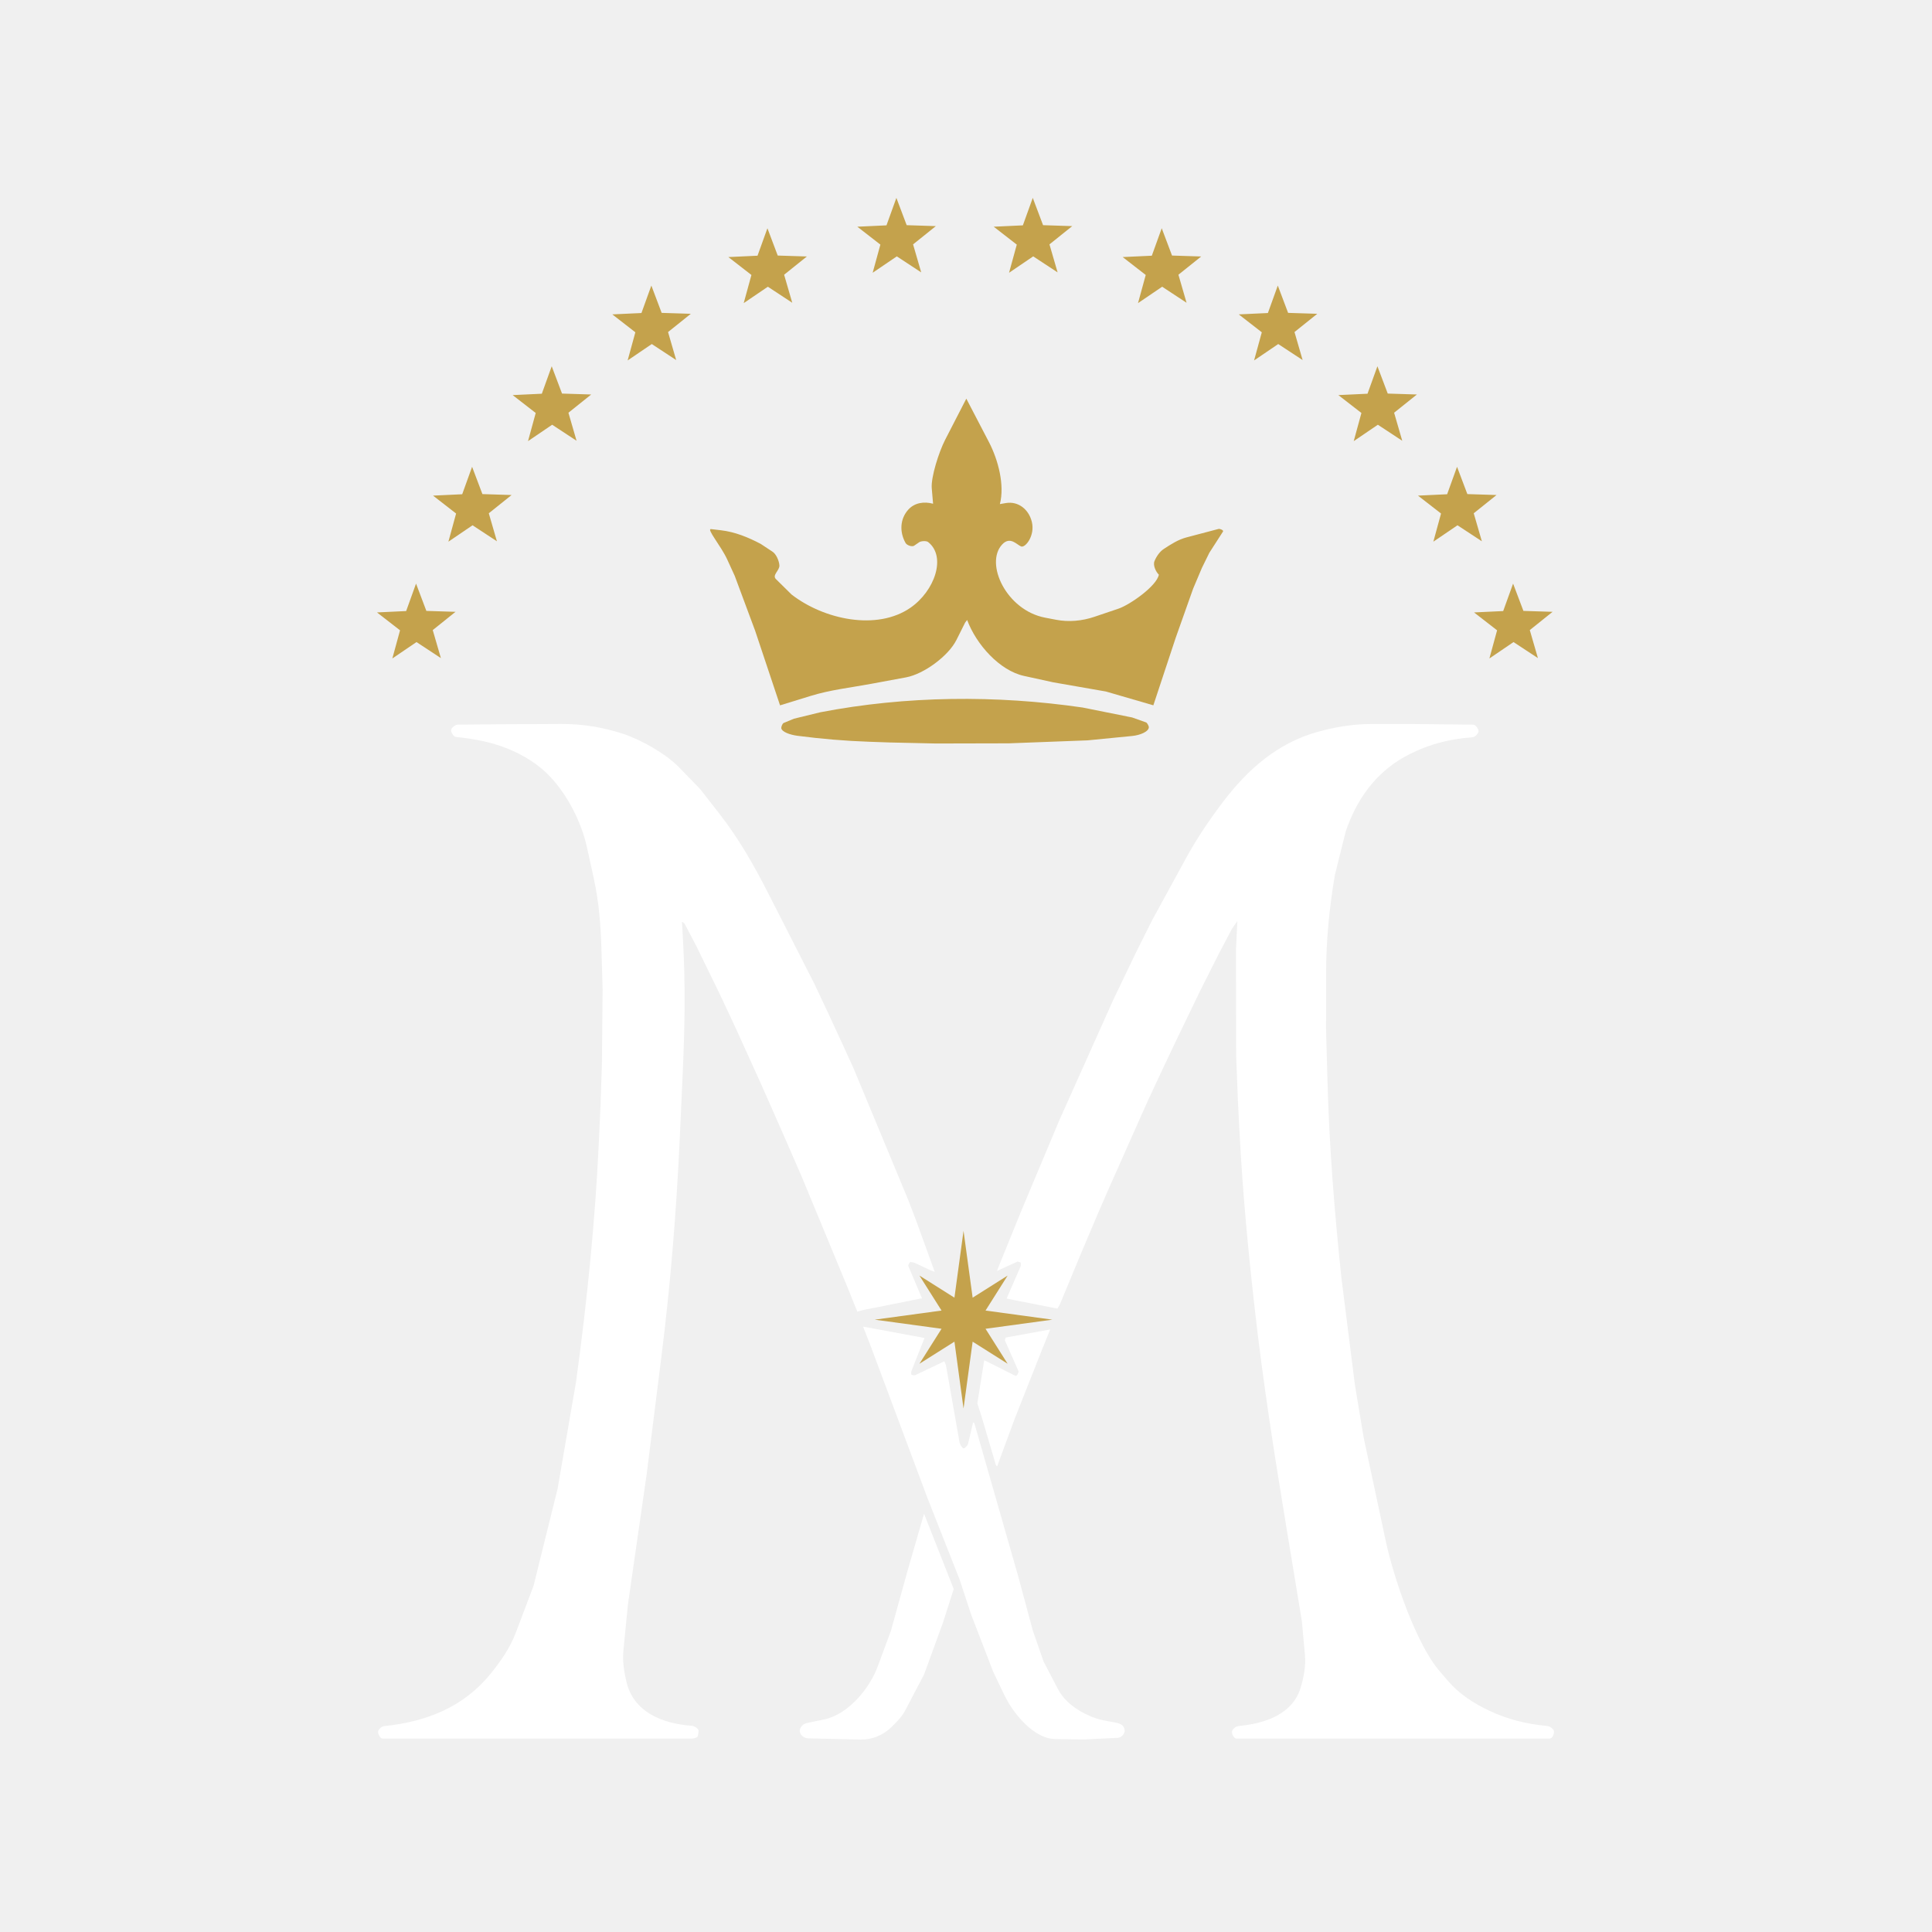
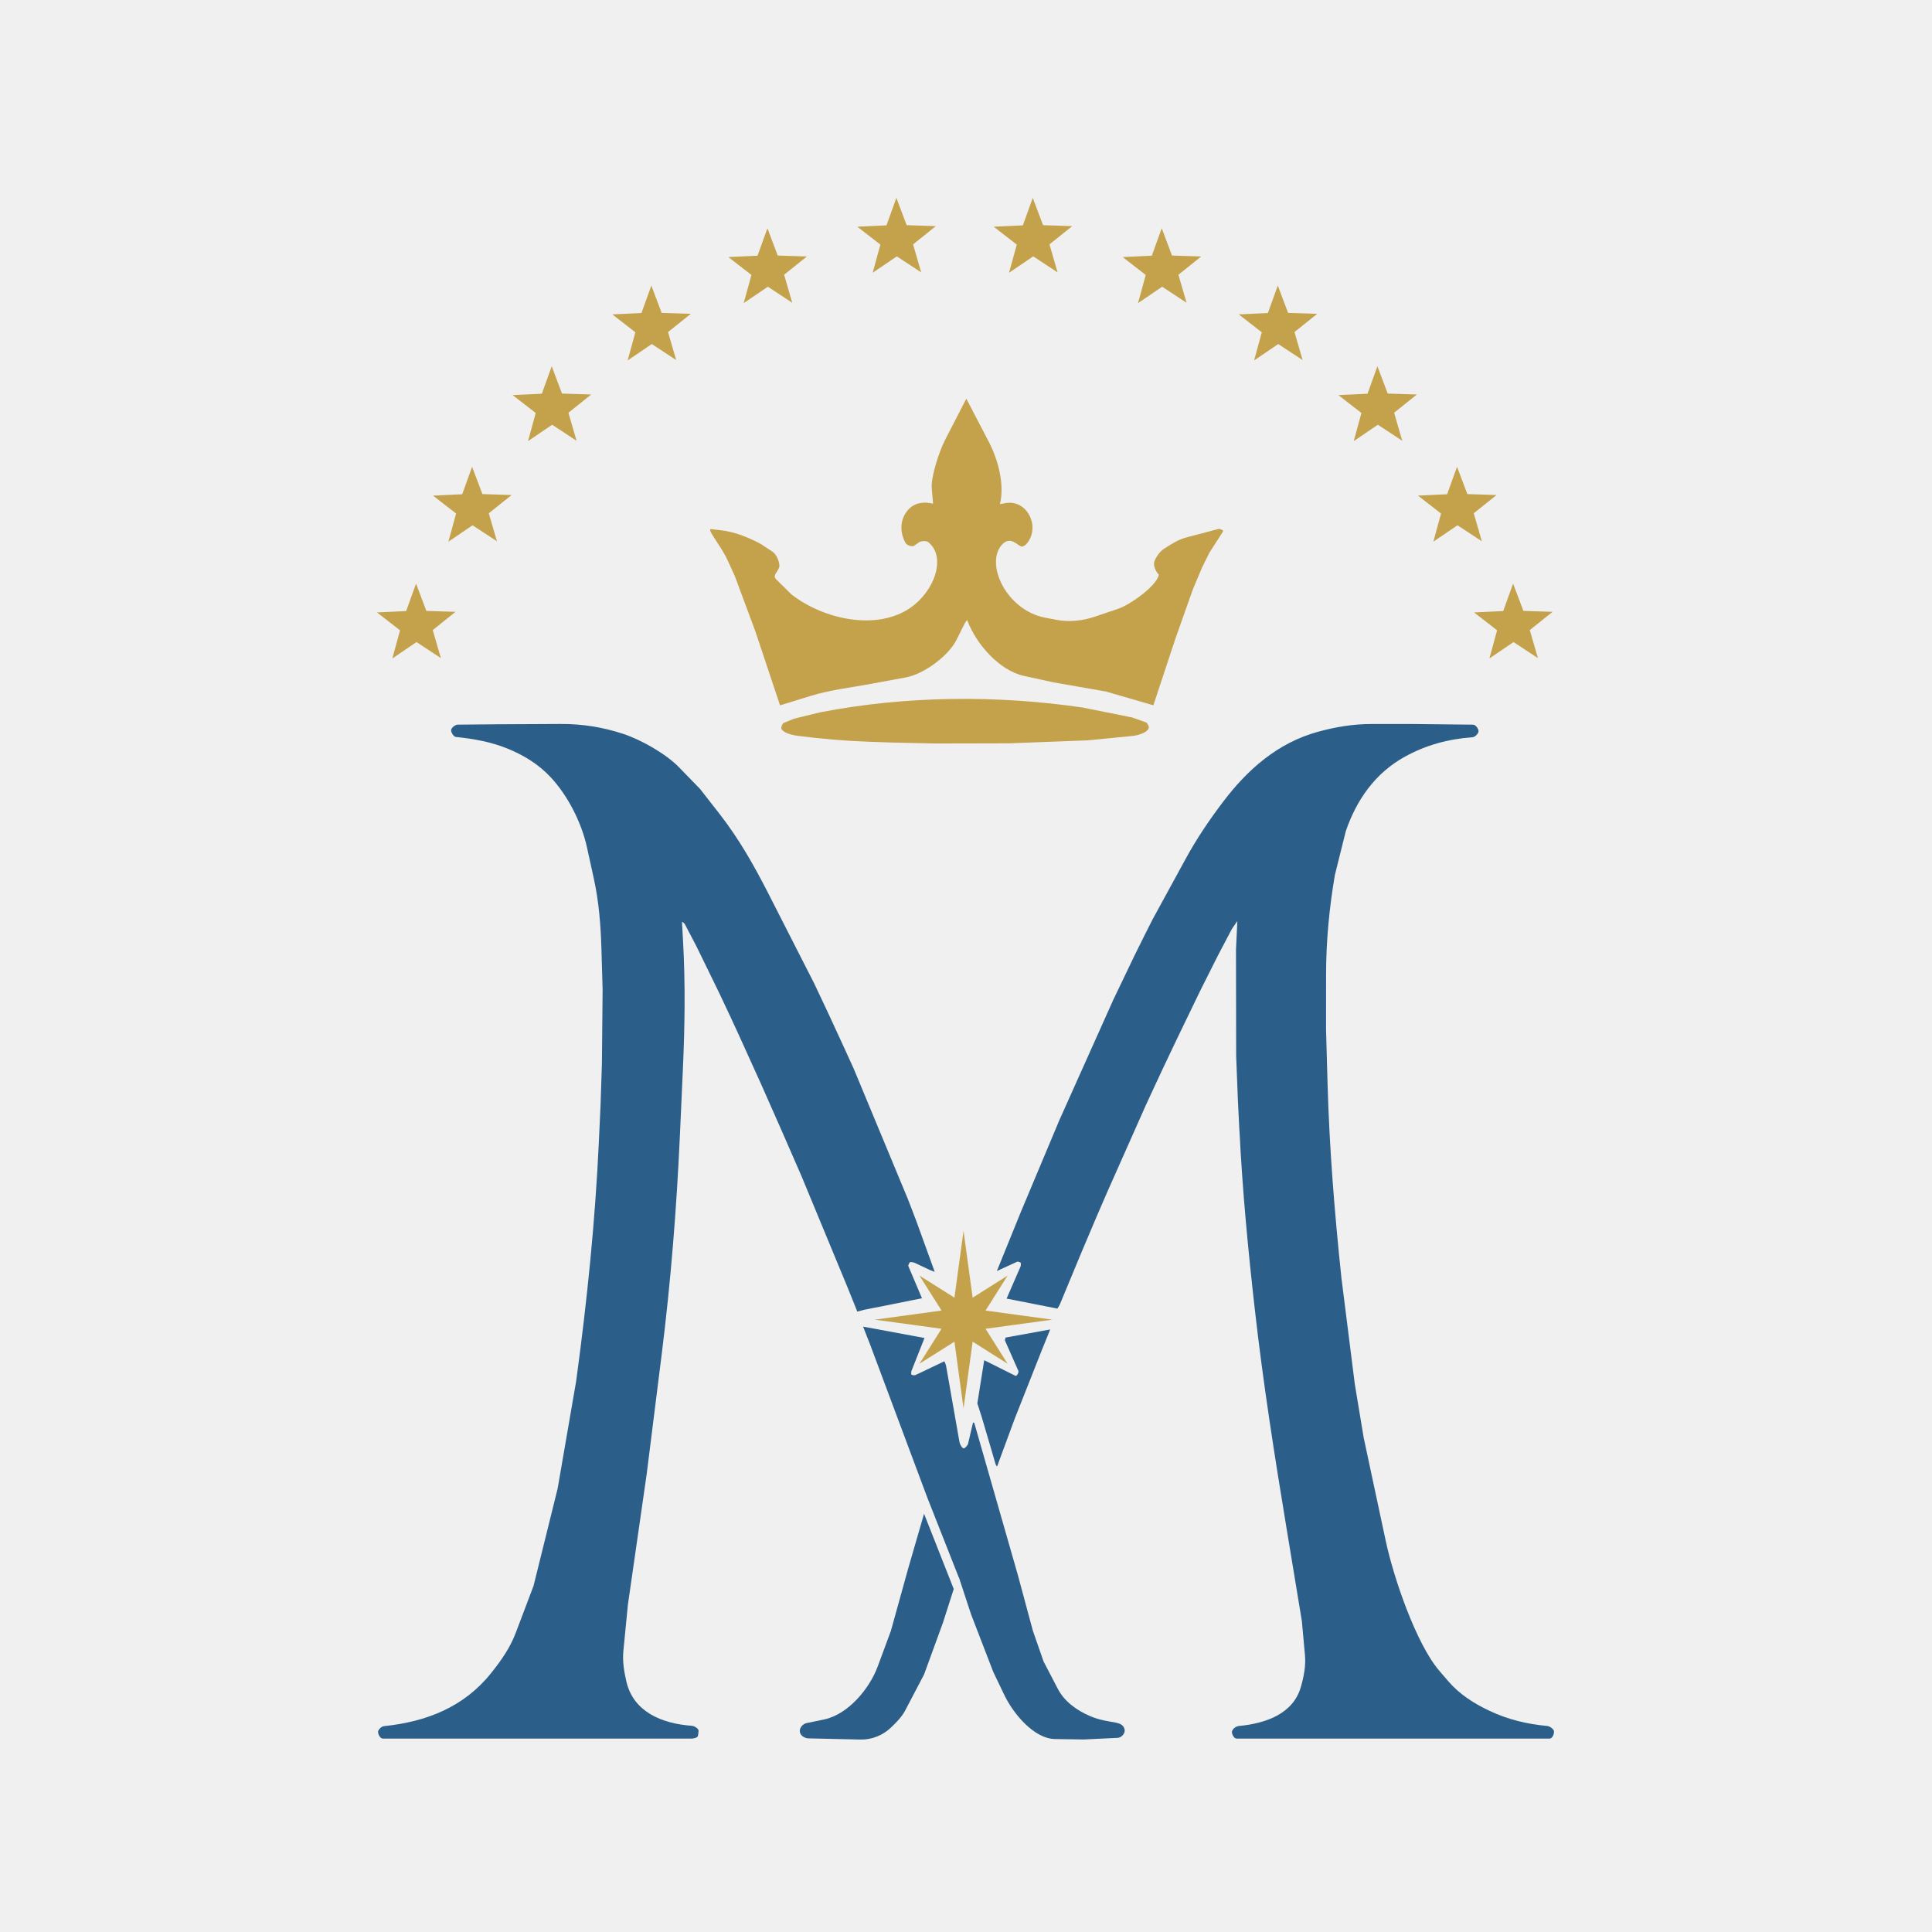
<svg xmlns="http://www.w3.org/2000/svg" id="AB2-ic-marian-m" viewBox="0 0 1024 1024">
-   <g id="m-white">
+   <g id="m-navy">
    <g id="crown-stars-accent">
      <path d="M506.81,339.39c-4.06,8.11-16.96,17.85-26.61,19.63l-18.57,3.44c-10.84,2.01-21.53,3.17-31.96,6.39l-16.23,5-13.18-39.49-10.83-29.12-3.98-8.69c-3.32-7.25-11.22-16.42-8.54-16.11l5.13.6c7.59.89,14.44,3.71,21.16,7.24l6.28,4.15c1.91,1.26,3.46,4.77,3.62,7.24.17,2.67-3.99,5.14-1.85,7.25l8.3,8.19c17.22,13.33,45.21,19.29,62.97,7.03,12.96-8.95,19.21-27.15,9.4-34.85-.95-.74-3.75-.57-4.71.09l-2.7,1.85c-1.04.72-3.79-.1-4.57-1.49-3.25-5.8-2.95-12.77,1.51-17.66,3.39-3.71,8.4-4.36,13.1-3.09l-.7-8.18c-.5-5.86,3.8-19.3,7.06-25.64l11.26-21.87,11.93,22.9c5.03,9.65,8.45,22.95,5.86,32.98l3.06-.53c6.81-1.18,12.31,3.46,13.88,9.96,1.78,7.36-3.48,13.83-5.66,13.03-2.24-.82-5.82-5.67-10.11-1.02-9.27,10.04,2.21,34.8,22.77,38.75l5.84,1.12c6.72,1.29,13.77.64,20.25-1.55l12.86-4.35c5.98-2.02,20.3-12.01,21.36-18.01-1.41-1.31-3.27-4.86-2.3-7.2,1.03-2.49,2.79-5.03,4.89-6.4,3.85-2.53,7.67-4.99,12.04-6.14l17.01-4.49c.71-.19,2.82.66,2.37,1.37l-7.25,11.27-3.94,8.02-4.64,10.97-9.25,26.08-11.84,35.77-25.12-7.31-28.01-4.89-15.44-3.38c-12.93-2.83-25.29-16.65-30.12-29.64l-1.04,1.32-4.74,9.47Z" fill="#c4a24c" />
      <path d="M534.82,393.98l-38.79.09-24.32-.54-11.17-.39c-12.82-.45-25.07-1.5-37.84-3.15-3.93-.51-8.3-2.05-8.6-4.04-.1-.67.6-2.48,1.24-2.75l5.43-2.26,13.96-3.41c45.43-8.77,93.29-9.2,139.07-2.53l26.29,5.28,7.37,2.62c.54.19,1.4,1.82,1.44,2.4.18,2.39-4.56,4.37-8.79,4.78l-23.61,2.32-41.68,1.58Z" fill="#c4a24c" />
      <polygon points="534.06 722.81 515.52 711.11 510.69 746.53 505.87 711.11 487.33 722.81 499.04 704.28 463.62 699.45 499.04 694.62 487.33 676.09 505.87 687.79 510.69 652.37 515.52 687.79 534.06 676.09 522.35 694.62 557.77 699.45 522.35 704.28 534.06 722.81" fill="#c4a24c" />
      <g id="Stars">
        <polygon id="Left_Star" data-name="Left Star" points="233.68 348.81 220.75 340.31 207.95 349 212.03 334.08 199.81 324.6 215.27 323.87 220.51 309.32 225.98 323.79 241.44 324.28 229.36 333.95 233.68 348.81" fill="#c4a24c" />
        <polygon points="263.38 286.9 250.46 278.41 237.66 287.1 241.74 272.18 229.52 262.69 244.98 261.96 250.22 247.41 255.69 261.88 271.15 262.37 259.07 272.05 263.38 286.9" fill="#c4a24c" />
        <polygon points="305.59 233.62 292.66 225.12 279.86 233.81 283.94 218.89 271.72 209.41 287.18 208.68 292.42 194.13 297.89 208.6 313.35 209.09 301.28 218.76 305.59 233.62" fill="#c4a24c" />
        <polygon points="358.39 190.84 345.46 182.35 332.66 191.04 336.75 176.12 324.53 166.63 339.98 165.91 345.23 151.35 350.69 165.83 366.15 166.32 354.08 175.99 358.39 190.84" fill="#c4a24c" />
        <polygon points="419.91 160.47 406.98 151.97 394.18 160.66 398.27 145.74 386.05 136.25 401.5 135.53 406.75 120.98 412.21 135.45 427.67 135.94 415.6 145.61 419.91 160.47" fill="#c4a24c" />
        <polygon points="488.26 144.37 475.33 135.88 462.53 144.57 466.62 129.65 454.4 120.16 469.85 119.44 475.1 104.88 480.56 119.35 496.02 119.85 483.95 129.52 488.26 144.37" fill="#c4a24c" />
        <polygon points="560.55 144.37 547.62 135.88 534.82 144.57 538.91 129.65 526.69 120.16 542.14 119.44 547.39 104.88 552.85 119.35 568.31 119.85 556.24 129.52 560.55 144.37" fill="#c4a24c" />
        <polygon points="628.9 160.47 615.97 151.97 603.17 160.66 607.26 145.74 595.04 136.25 610.49 135.53 615.74 120.98 621.2 135.45 636.66 135.94 624.59 145.61 628.9 160.47" fill="#c4a24c" />
        <polygon points="690.42 190.84 677.49 182.35 664.69 191.04 668.78 176.12 656.56 166.63 672.01 165.91 677.26 151.35 682.72 165.83 698.18 166.32 686.11 175.99 690.42 190.84" fill="#c4a24c" />
        <polygon points="743.22 233.62 730.29 225.12 717.5 233.81 721.58 218.89 709.36 209.41 724.81 208.68 730.06 194.13 735.53 208.6 750.99 209.09 738.91 218.76 743.22 233.62" fill="#c4a24c" />
        <polygon points="785.42 286.9 772.5 278.41 759.7 287.1 763.78 272.18 751.56 262.69 767.01 261.96 772.26 247.41 777.73 261.88 793.19 262.37 781.11 272.05 785.42 286.9" fill="#c4a24c" />
        <polygon id="Right_Star" data-name="Right Star" points="815.13 348.81 802.2 340.31 789.41 349 793.49 334.08 781.27 324.6 796.72 323.87 801.97 309.32 807.44 323.79 822.9 324.28 810.82 333.95 815.13 348.81" fill="#c4a24c" />
      </g>
    </g>
    <g id="m-letterform">
-       <g>
-         <path d="M656.92,599.48l-.81-16.23-.92-23.56-.09-56.35.72-15.16-2.88,4.15-7.32,13.92-9.46,18.82-12.24,25.34-7.06,14.84-4.01,8.59-5.48,11.81-20.22,45.51-5.47,12.6-8.64,20.4-11.28,27.17c-.24.58-1.14,2.01-1.33,2.26l-9.81-1.94-17.1-3.37,7.39-17c.21-.47.28-2.05-.08-2.17l-1.45-.48-11.02,5.03,12.72-31.32,20.4-48.62,28.58-63.79,11.45-23.88,5.71-11.5,3.72-7.34,17.45-31.95c5.87-10.76,12.49-20.55,19.87-30.29,13.07-17.24,28.93-31.16,49.99-37.03,9.48-2.64,19-4.21,28.81-4.2h21.46s32.31.35,32.31.35c1.29.01,2.87,2.23,2.83,3.51-.04,1.15-1.81,3.05-3.17,3.15-12.93.93-24.81,4.17-36.04,10.4-15.49,8.59-25.44,22.7-31.15,39.39l-5.79,23.23c-2.98,17.57-4.65,34.89-4.66,52.79l-.02,29.02.79,28.33c.97,34.82,3.71,68.7,7.36,103.4l7.11,56.41,4.69,28.28,11.71,54.81c4.15,19.42,16.07,54.44,28.44,68.82l4.73,5.5c5.95,6.92,13.62,11.79,21.91,15.69,9.67,4.55,19.6,6.95,30.4,7.97,1.42.13,3.02,1.31,3.54,2.36s-.44,4.33-2.15,4.33h-166.02c-1.37,0-2.64-2.75-2.37-3.76.37-1.39,1.99-2.76,3.74-2.92,14.38-1.36,28.66-6.54,32.74-20.56,1.58-5.42,2.73-11.22,2.21-16.92l-1.65-18.14-8.15-49.37c-6.4-38.73-12.36-76.69-16.77-115.69-3.57-31.59-6.53-62.45-8.14-94.66Z" fill="#fff" />
-         <path d="M520.21,750.65l-2.2-6.82,3.64-22.89,16.51,8.25c.9.45,2.08-2.35,1.56-2.68l-7.12-16.13.38-1.44,17.94-3.26,5.7-1.04-4.63,11.46-14.18,35.87-8.68,23.53-.59,1.59c-.12.31-.73-.62-.85-1.03l-3.23-11.01-4.25-14.4Z" fill="#fff" />
-         <path d="M361.45,488.55l.57,10.09c1.29,22.84.95,45.21-.08,68.1l-1.56,34.66c-1.78,39.42-4.86,78.05-9.76,117.16l-7.87,62.78-9.96,69.24-2.38,24.38c-.54,5.53.37,11.13,1.63,16.47,3.76,15.89,18.76,22.16,34.73,23.28,1.26.09,3.55,1.52,3.49,2.64s-.2,2.29-.39,2.88c-.24.74-2.17,1.27-3.35,1.27l-163.69-.02c-1.44,0-2.62-2.72-2.43-3.77s1.77-2.67,3.08-2.81c22.71-2.35,42.4-10.18,56.72-28,5.31-6.61,10.12-13.44,13.12-21.37l9.48-25.02,12.75-51.5,9.81-56.86c5.8-42.65,10.11-84.7,12.08-127.62l.87-18.95.72-21.95.37-39.17-.62-21.21c-.37-12.73-1.31-25.12-4.03-37.53l-3.66-16.68c-2.85-13.01-10.09-27.33-19.28-37.16-6.44-6.89-14.43-11.75-23.15-15.24-8.82-3.53-17.53-5.03-27.08-6.05-1.15-.12-2.65-2.54-2.47-3.68.2-1.27,2.16-2.82,3.52-2.83l20.55-.19,34-.17c11.38-.06,22.46,1.7,33.26,5.29,9.63,3.2,22.6,10.63,29.37,17.59l11.2,11.52,10.35,13.25c10.27,13.16,18.3,27.33,25.92,42.28l24.31,47.7,7.55,16.02,8.17,17.7,5.18,11.37,28.74,69.17,4.38,11.41,9.81,27.09-2.34-.89-8.36-3.92c-.47-.22-1.68-.4-2.1-.4-.55-.01-1.38,1.68-1.16,2.2l6.58,15.54.63,1.48c.02.05-.64.12-1.21.23l-14.24,2.86-15.19,3-3.65.97-5.09-12.68-24.52-59.23-10.51-24.08-10.81-24.46-12.47-27.52-3.99-8.61-5.76-12.24-12.12-24.83-6.23-11.89c-.12-.23-1.56-1.24-1.39-1.09Z" fill="#fff" />
-       </g>
-       <g>
-         <path d="M596.09,916.8c-1.04-5.39-8.15-2.79-18.54-7.32-7.02-3.06-13.41-7.67-16.93-14.44l-7.52-14.45-5.67-16.29-7.83-29.09-23.19-80.96c-.18-.09-.49-.24-.67-.34l-2.67,11.4c-.16.68-1.73,2.46-2.31,2.36-.89-.16-2.02-2.22-2.2-3.25l-5.3-30.14-1.85-10.52c-.09-.51-.77-2.12-.89-2.24l-15.37,7.31c-.51.24-2.12,0-2.18-.42-.04-.28-.04-1.35.13-1.78l6.9-17.47-32.54-6.02,3.84,9.83,30.51,81.65h.02s16.36,41.49,16.36,41.49c.14-.02.22-.01.09.04l6.36,19.36,11.79,30.6,5.84,12.19c4.82,10.07,15.78,23.26,26.93,23.43l15.19.23,18.06-.87c1.92-.09,4-2.36,3.63-4.31Z" fill="#fff" />
-         <path d="M515.74,753.92h0c-.23-.12-.16-.08,0,0Z" fill="#fff" />
-       </g>
-       <path d="M504.05,838.51h-.01s-14.27-36.19-14.27-36.19l-8.41,29.02-9.19,33.12-7,18.89c-4.37,11.79-15.72,25.38-28.41,28l-9.18,1.9c-2.05.42-3.84,2.46-3.67,4.43.18,2.06,2.31,3.64,4.61,3.69l27.53.63c6.1.14,11.94-2.29,16.25-6.43,2.83-2.72,5.67-5.56,7.49-9.02l9.98-19.03,10.04-27.53,5.69-17.78-1.46-3.7Z" fill="#fff" />
+       <path d="M504.05,838.51h-.01s-14.27-36.19-14.27-36.19l-8.41,29.02-9.19,33.12-7,18.89c-4.37,11.79-15.72,25.38-28.41,28l-9.18,1.9c-2.05.42-3.84,2.46-3.67,4.43.18,2.06,2.31,3.64,4.61,3.69l27.53.63c6.1.14,11.94-2.29,16.25-6.43,2.83-2.72,5.67-5.56,7.49-9.02l9.98-19.03,10.04-27.53,5.69-17.78-1.46-3.7Z" fill="#2c5e8a" />
+       <path d="M656.92,599.48l-.81-16.23-.92-23.56-.09-56.35.72-15.16-2.88,4.15-7.32,13.92-9.46,18.82-12.24,25.34-7.06,14.84-4.01,8.59-5.48,11.81-20.22,45.51-5.47,12.6-8.64,20.4-11.28,27.17c-.24.58-1.14,2.01-1.33,2.26l-9.81-1.94-17.1-3.37,7.39-17c.21-.47.28-2.05-.08-2.17l-1.45-.48-11.02,5.03,12.72-31.32,20.4-48.62,28.58-63.79,11.45-23.88,5.71-11.5,3.72-7.34,17.45-31.95c5.87-10.76,12.49-20.55,19.87-30.29,13.07-17.24,28.93-31.16,49.99-37.03,9.48-2.64,19-4.21,28.81-4.2h21.46s32.31.35,32.31.35c1.29.01,2.87,2.23,2.83,3.51-.04,1.15-1.81,3.05-3.17,3.15-12.93.93-24.81,4.17-36.04,10.4-15.49,8.59-25.44,22.7-31.15,39.39l-5.79,23.23c-2.98,17.57-4.65,34.89-4.66,52.79l-.02,29.02.79,28.33c.97,34.82,3.71,68.7,7.36,103.4l7.11,56.41,4.69,28.28,11.71,54.81c4.15,19.42,16.07,54.44,28.44,68.82l4.73,5.5c5.95,6.92,13.62,11.79,21.91,15.69,9.67,4.55,19.6,6.95,30.4,7.97,1.42.13,3.02,1.31,3.54,2.36s-.44,4.33-2.15,4.33h-166.02c-1.37,0-2.64-2.75-2.37-3.76.37-1.39,1.99-2.76,3.74-2.92,14.38-1.36,28.66-6.54,32.74-20.56,1.58-5.42,2.73-11.22,2.21-16.92l-1.65-18.14-8.15-49.37c-6.4-38.73-12.36-76.69-16.77-115.69-3.57-31.59-6.53-62.45-8.14-94.66Z" fill="#2c5e8a" />
+       <path d="M520.21,750.65l-2.2-6.82,3.64-22.89,16.51,8.25c.9.45,2.08-2.35,1.56-2.68l-7.12-16.13.38-1.44,17.94-3.26,5.7-1.04-4.63,11.46-14.18,35.87-8.68,23.53-.59,1.59c-.12.31-.73-.62-.85-1.03l-3.23-11.01-4.25-14.4Z" fill="#2c5e8a" />
+       <path d="M361.45,488.55l.57,10.09c1.29,22.84.95,45.21-.08,68.1l-1.56,34.66c-1.78,39.42-4.86,78.05-9.76,117.16l-7.87,62.78-9.96,69.24-2.38,24.38c-.54,5.53.37,11.13,1.63,16.47,3.76,15.89,18.76,22.16,34.73,23.28,1.26.09,3.55,1.52,3.49,2.64s-.2,2.29-.39,2.88c-.24.74-2.17,1.27-3.35,1.27l-163.69-.02c-1.44,0-2.62-2.72-2.43-3.77s1.77-2.67,3.08-2.81c22.71-2.35,42.4-10.18,56.72-28,5.31-6.61,10.12-13.44,13.12-21.37l9.48-25.02,12.75-51.5,9.81-56.86c5.8-42.65,10.11-84.7,12.08-127.62l.87-18.95.72-21.95.37-39.17-.62-21.21c-.37-12.73-1.31-25.12-4.03-37.53l-3.66-16.68c-2.85-13.01-10.09-27.33-19.28-37.16-6.44-6.89-14.43-11.75-23.15-15.24-8.82-3.53-17.53-5.03-27.08-6.05-1.15-.12-2.65-2.54-2.47-3.68.2-1.27,2.16-2.82,3.52-2.83l20.55-.19,34-.17c11.38-.06,22.46,1.7,33.26,5.29,9.63,3.2,22.6,10.63,29.37,17.59l11.2,11.52,10.35,13.25c10.27,13.16,18.3,27.33,25.92,42.28l24.31,47.7,7.55,16.02,8.17,17.7,5.18,11.37,28.74,69.17,4.38,11.41,9.81,27.09-2.34-.89-8.36-3.92c-.47-.22-1.68-.4-2.1-.4-.55-.01-1.38,1.68-1.16,2.2l6.58,15.54.63,1.48c.02.05-.64.12-1.21.23l-14.24,2.86-15.19,3-3.65.97-5.09-12.68-24.52-59.23-10.51-24.08-10.81-24.46-12.47-27.52-3.99-8.61-5.76-12.24-12.12-24.83-6.23-11.89c-.12-.23-1.56-1.24-1.39-1.09Z" fill="#2c5e8a" />
+       <path d="M596.09,916.8c-1.04-5.39-8.15-2.79-18.54-7.32-7.02-3.06-13.41-7.67-16.93-14.44l-7.52-14.45-5.67-16.29-7.83-29.09-23.19-80.96c-.18-.09-.49-.24-.67-.34l-2.67,11.4c-.16.68-1.73,2.46-2.31,2.36-.89-.16-2.02-2.22-2.2-3.25l-5.3-30.14-1.85-10.52c-.09-.51-.77-2.12-.89-2.24l-15.37,7.31c-.51.24-2.12,0-2.18-.42-.04-.28-.04-1.35.13-1.78l6.9-17.47-32.54-6.02,3.84,9.83,30.51,81.65h.02s16.36,41.49,16.36,41.49c.14-.02.22-.01.09.04l6.36,19.36,11.79,30.6,5.84,12.19c4.82,10.07,15.78,23.26,26.93,23.43l15.19.23,18.06-.87c1.92-.09,4-2.36,3.63-4.31Z" fill="#2c5e8a" />
+       <path d="M515.74,753.92h0c-.23-.12-.16-.08,0,0Z" fill="#2c5e8a" />
    </g>
  </g>
</svg>
